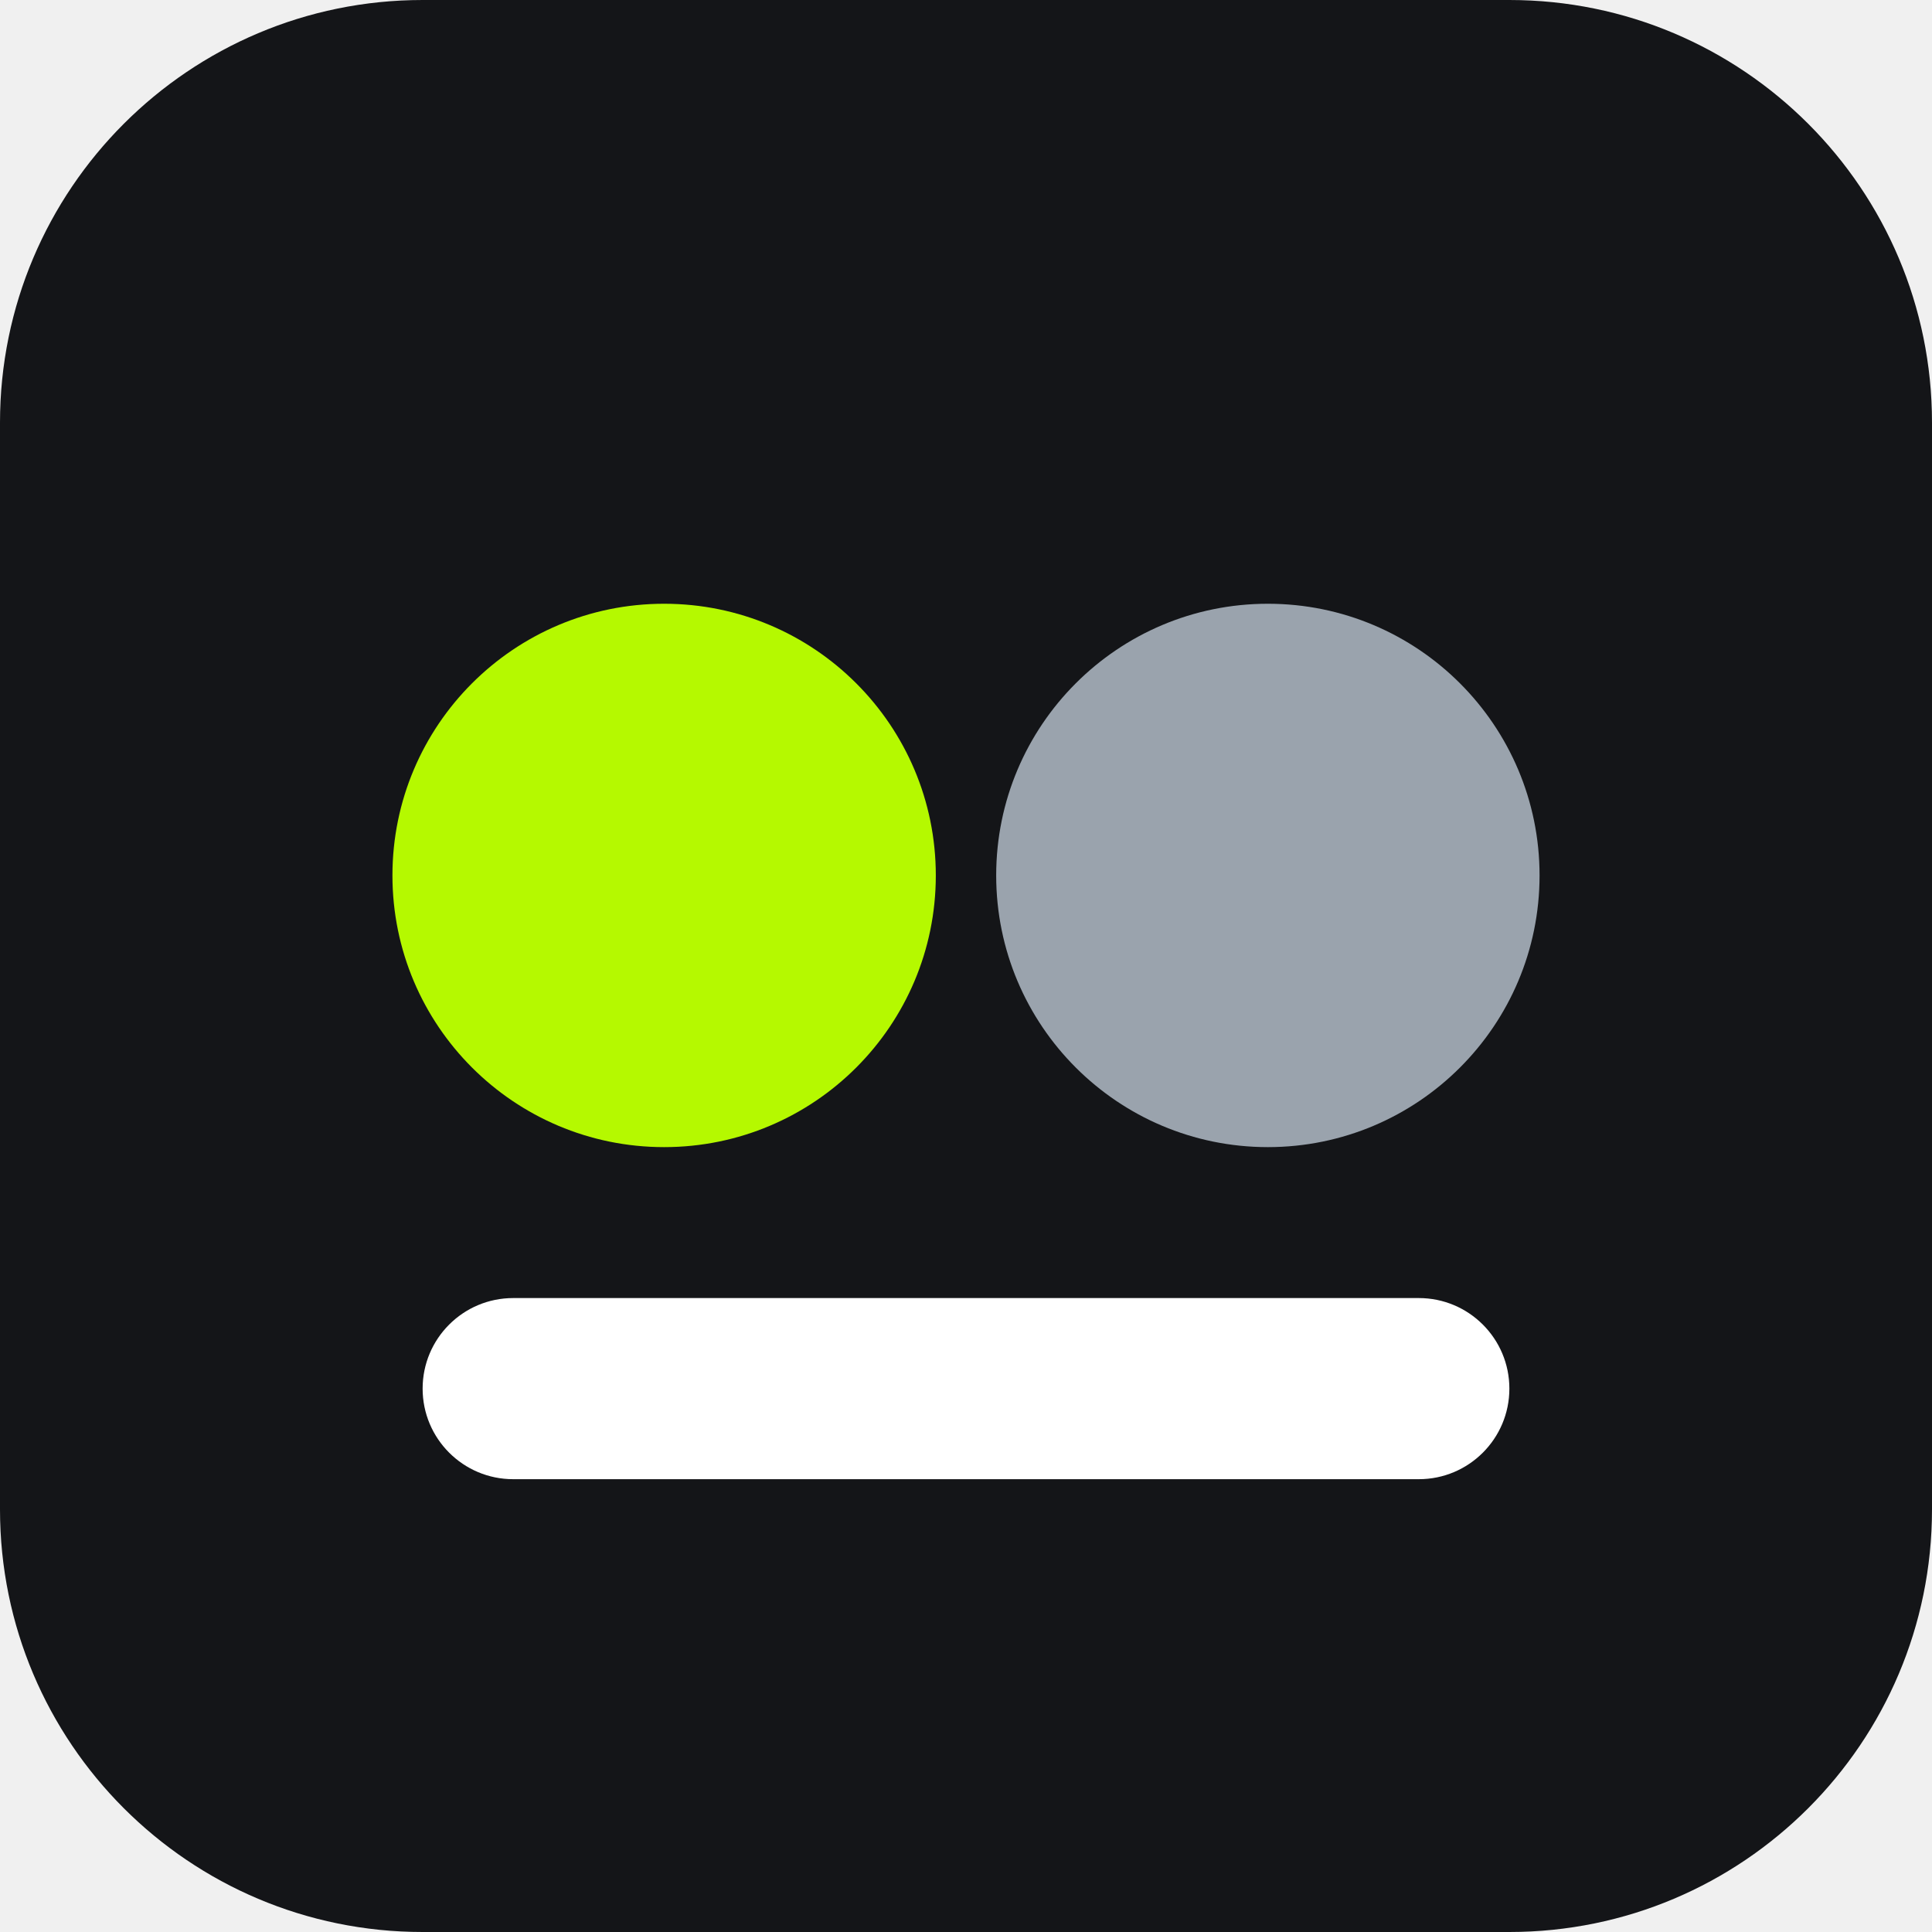
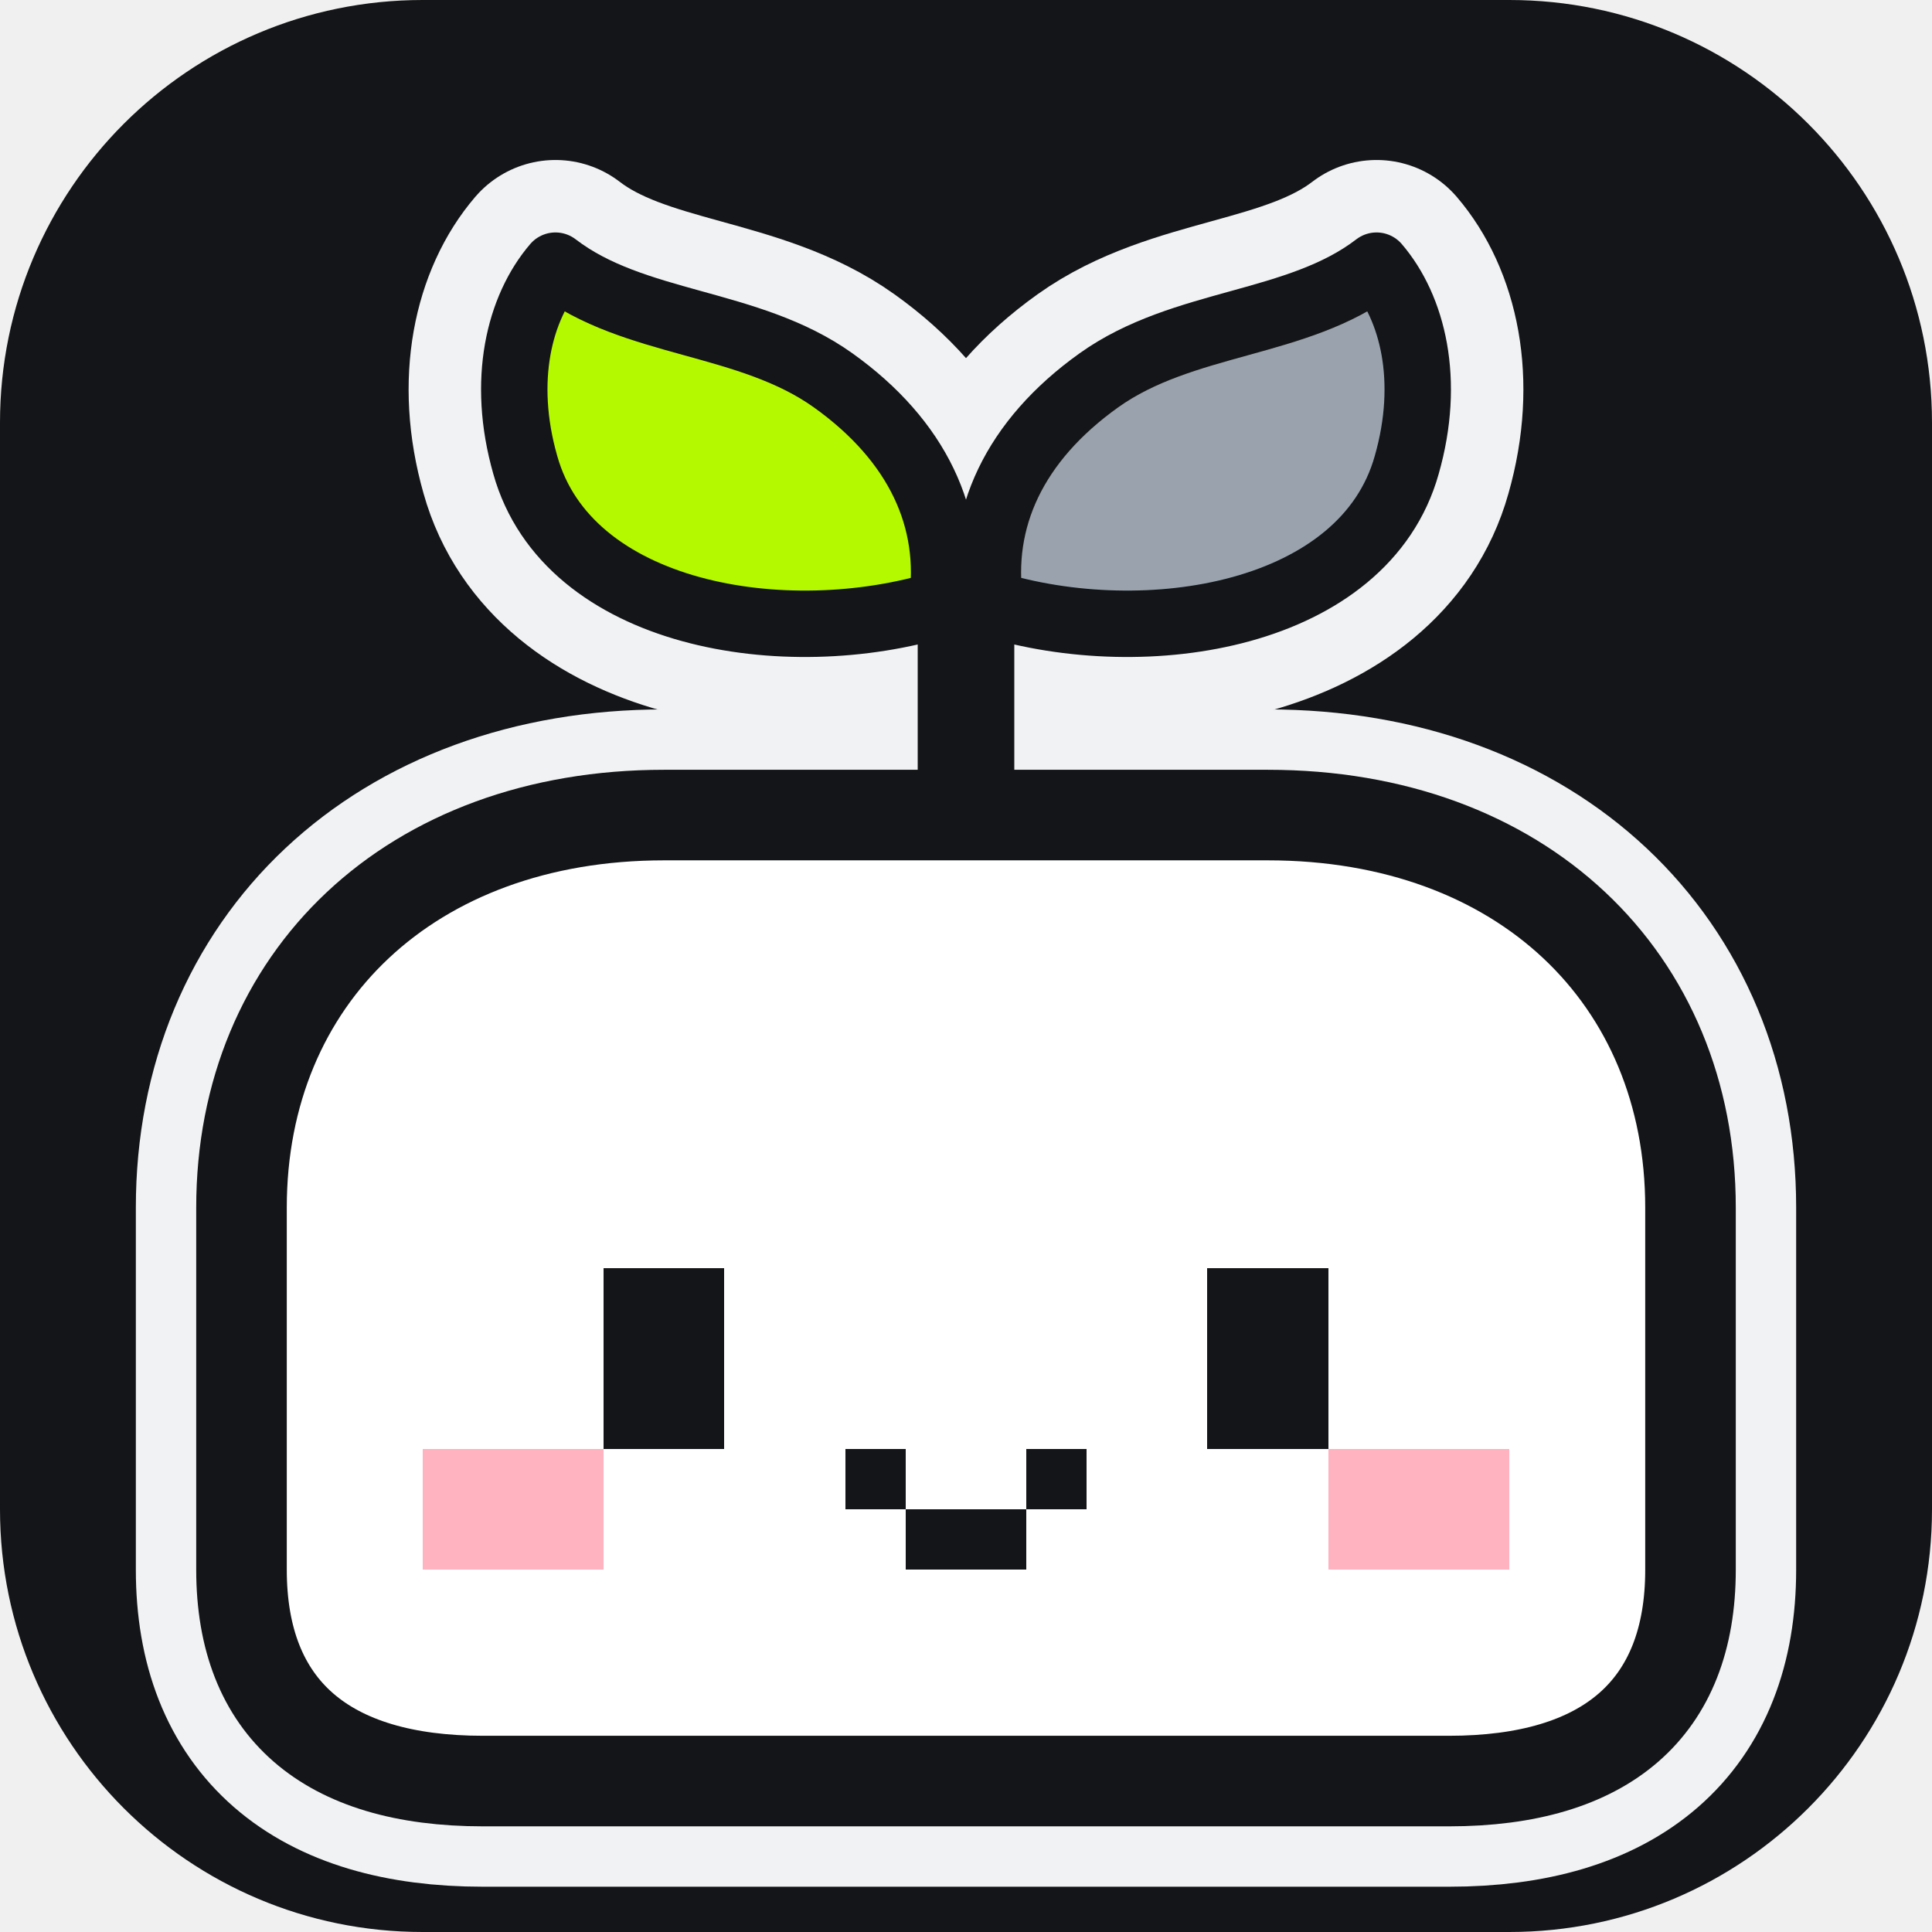
- <svg xmlns="http://www.w3.org/2000/svg" viewBox="0 0 64 64">
-   <rect width="64" height="64" rx="14" fill="#141518" />
-   <circle cx="22" cy="29" r="9" fill="#b5f900" />
-   <circle cx="42" cy="29" r="9" fill="#9aa3ad" />
-   <rect x="14" y="43" width="36" height="6" rx="3" fill="#ffffff" />
+ <svg xmlns="http://www.w3.org/2000/svg" viewBox="0 0 32 32" width="32" height="32">
+   <rect width="32" height="32" rx="7" fill="#141518" />
+   <g fill="none" stroke="#f1f2f4" stroke-width="3.5" stroke-linejoin="round" stroke-linecap="round">
+     <path d="M11 13.5 L21 13.5 C25.2 13.5 28 16.2 28 20 L28 26 C28 28.3 26.6 29.5 24 29.5 L8 29.5 C5.4 29.5 4 28.3 4 26 L4 20 C4 16.2 6.8 13.5 11 13.5 Z" />
+     <path d="M15.6 10 C13 10.8 9.4 10.2 8.7 7.7 C8.3 6.3 8.6 5.1 9.2 4.4 C10.5 5.4 12.4 5.3 13.8 6.3 C15.2 7.3 15.8 8.6 15.6 10 Z" />
+     <path d="M16.4 10 C19 10.8 22.6 10.2 23.3 7.7 C23.7 6.3 23.4 5.1 22.8 4.4 C21.5 5.4 19.6 5.3 18.2 6.3 C16.8 7.3 16.2 8.6 16.4 10 Z" />
+     <path d="M16 14 L16 10" />
+   </g>
+   <path d="M16 14 L16 10" fill="none" stroke="#141518" stroke-width="1.6" stroke-linecap="round" />
+   <path d="M15.6 10 C13 10.8 9.4 10.2 8.7 7.7 C8.3 6.3 8.6 5.1 9.2 4.4 C10.5 5.4 12.4 5.3 13.8 6.3 C15.2 7.3 15.8 8.6 15.6 10 Z" fill="#b5f900" stroke="#141518" stroke-width="1.1" stroke-linejoin="round" />
+   <path d="M16.4 10 C19 10.8 22.6 10.2 23.3 7.7 C23.7 6.3 23.4 5.1 22.8 4.4 C21.5 5.4 19.6 5.3 18.2 6.3 C16.8 7.3 16.2 8.6 16.4 10 Z" fill="#9aa3ad" stroke="#141518" stroke-width="1.1" stroke-linejoin="round" />
+   <path d="M11 13.5 L21 13.5 C25.2 13.5 28 16.2 28 20 L28 26 C28 28.3 26.6 29.5 24 29.5 L8 29.5 C5.4 29.5 4 28.3 4 26 L4 20 C4 16.2 6.8 13.5 11 13.5 Z" fill="#ffffff" stroke="#141518" stroke-width="1.5" stroke-linejoin="round" />
+   <g fill="#ffb3c1" shape-rendering="crispEdges">
+     <rect x="7" y="24" width="3" height="2" />
+     <rect x="22" y="24" width="3" height="2" />
+   </g>
+   <g fill="#141518" shape-rendering="crispEdges">
+     <rect x="10" y="21" width="2" height="3" />
+     <rect x="20" y="21" width="2" height="3" />
+     <rect x="15" y="25" width="2" height="1" />
+     <rect x="14" y="24" width="1" height="1" />
+     <rect x="17" y="24" width="1" height="1" />
+   </g>
</svg>
